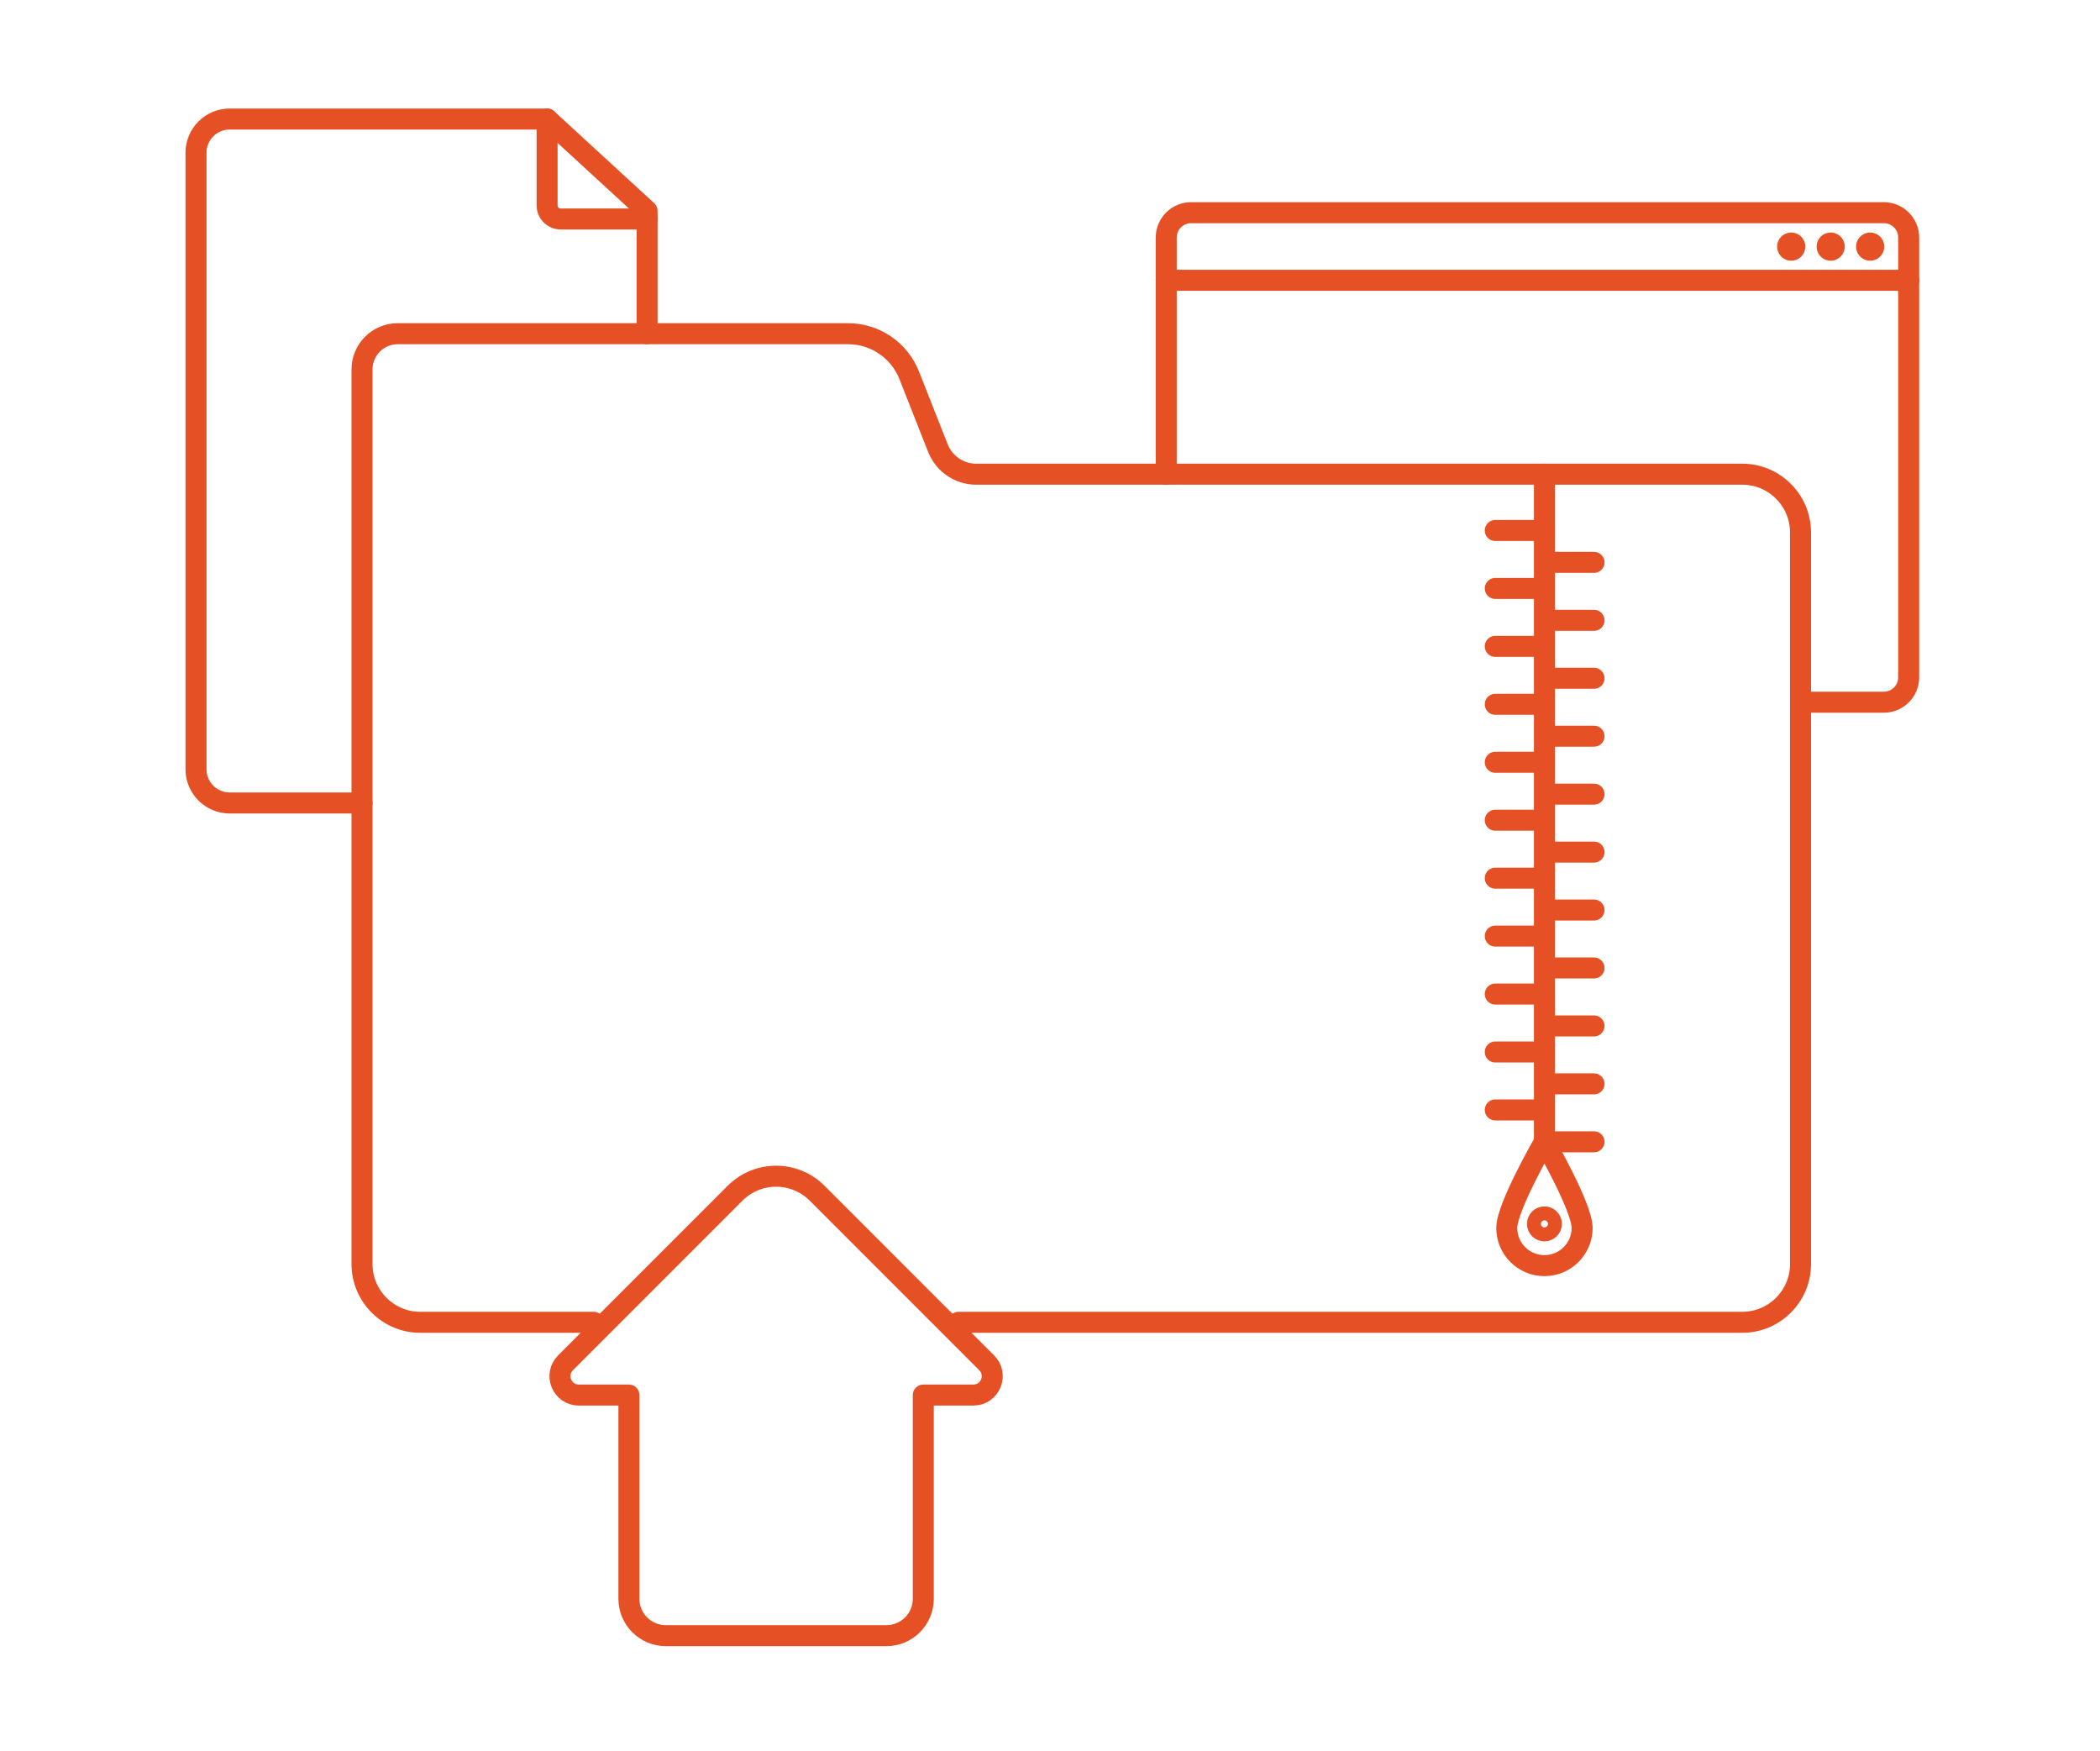
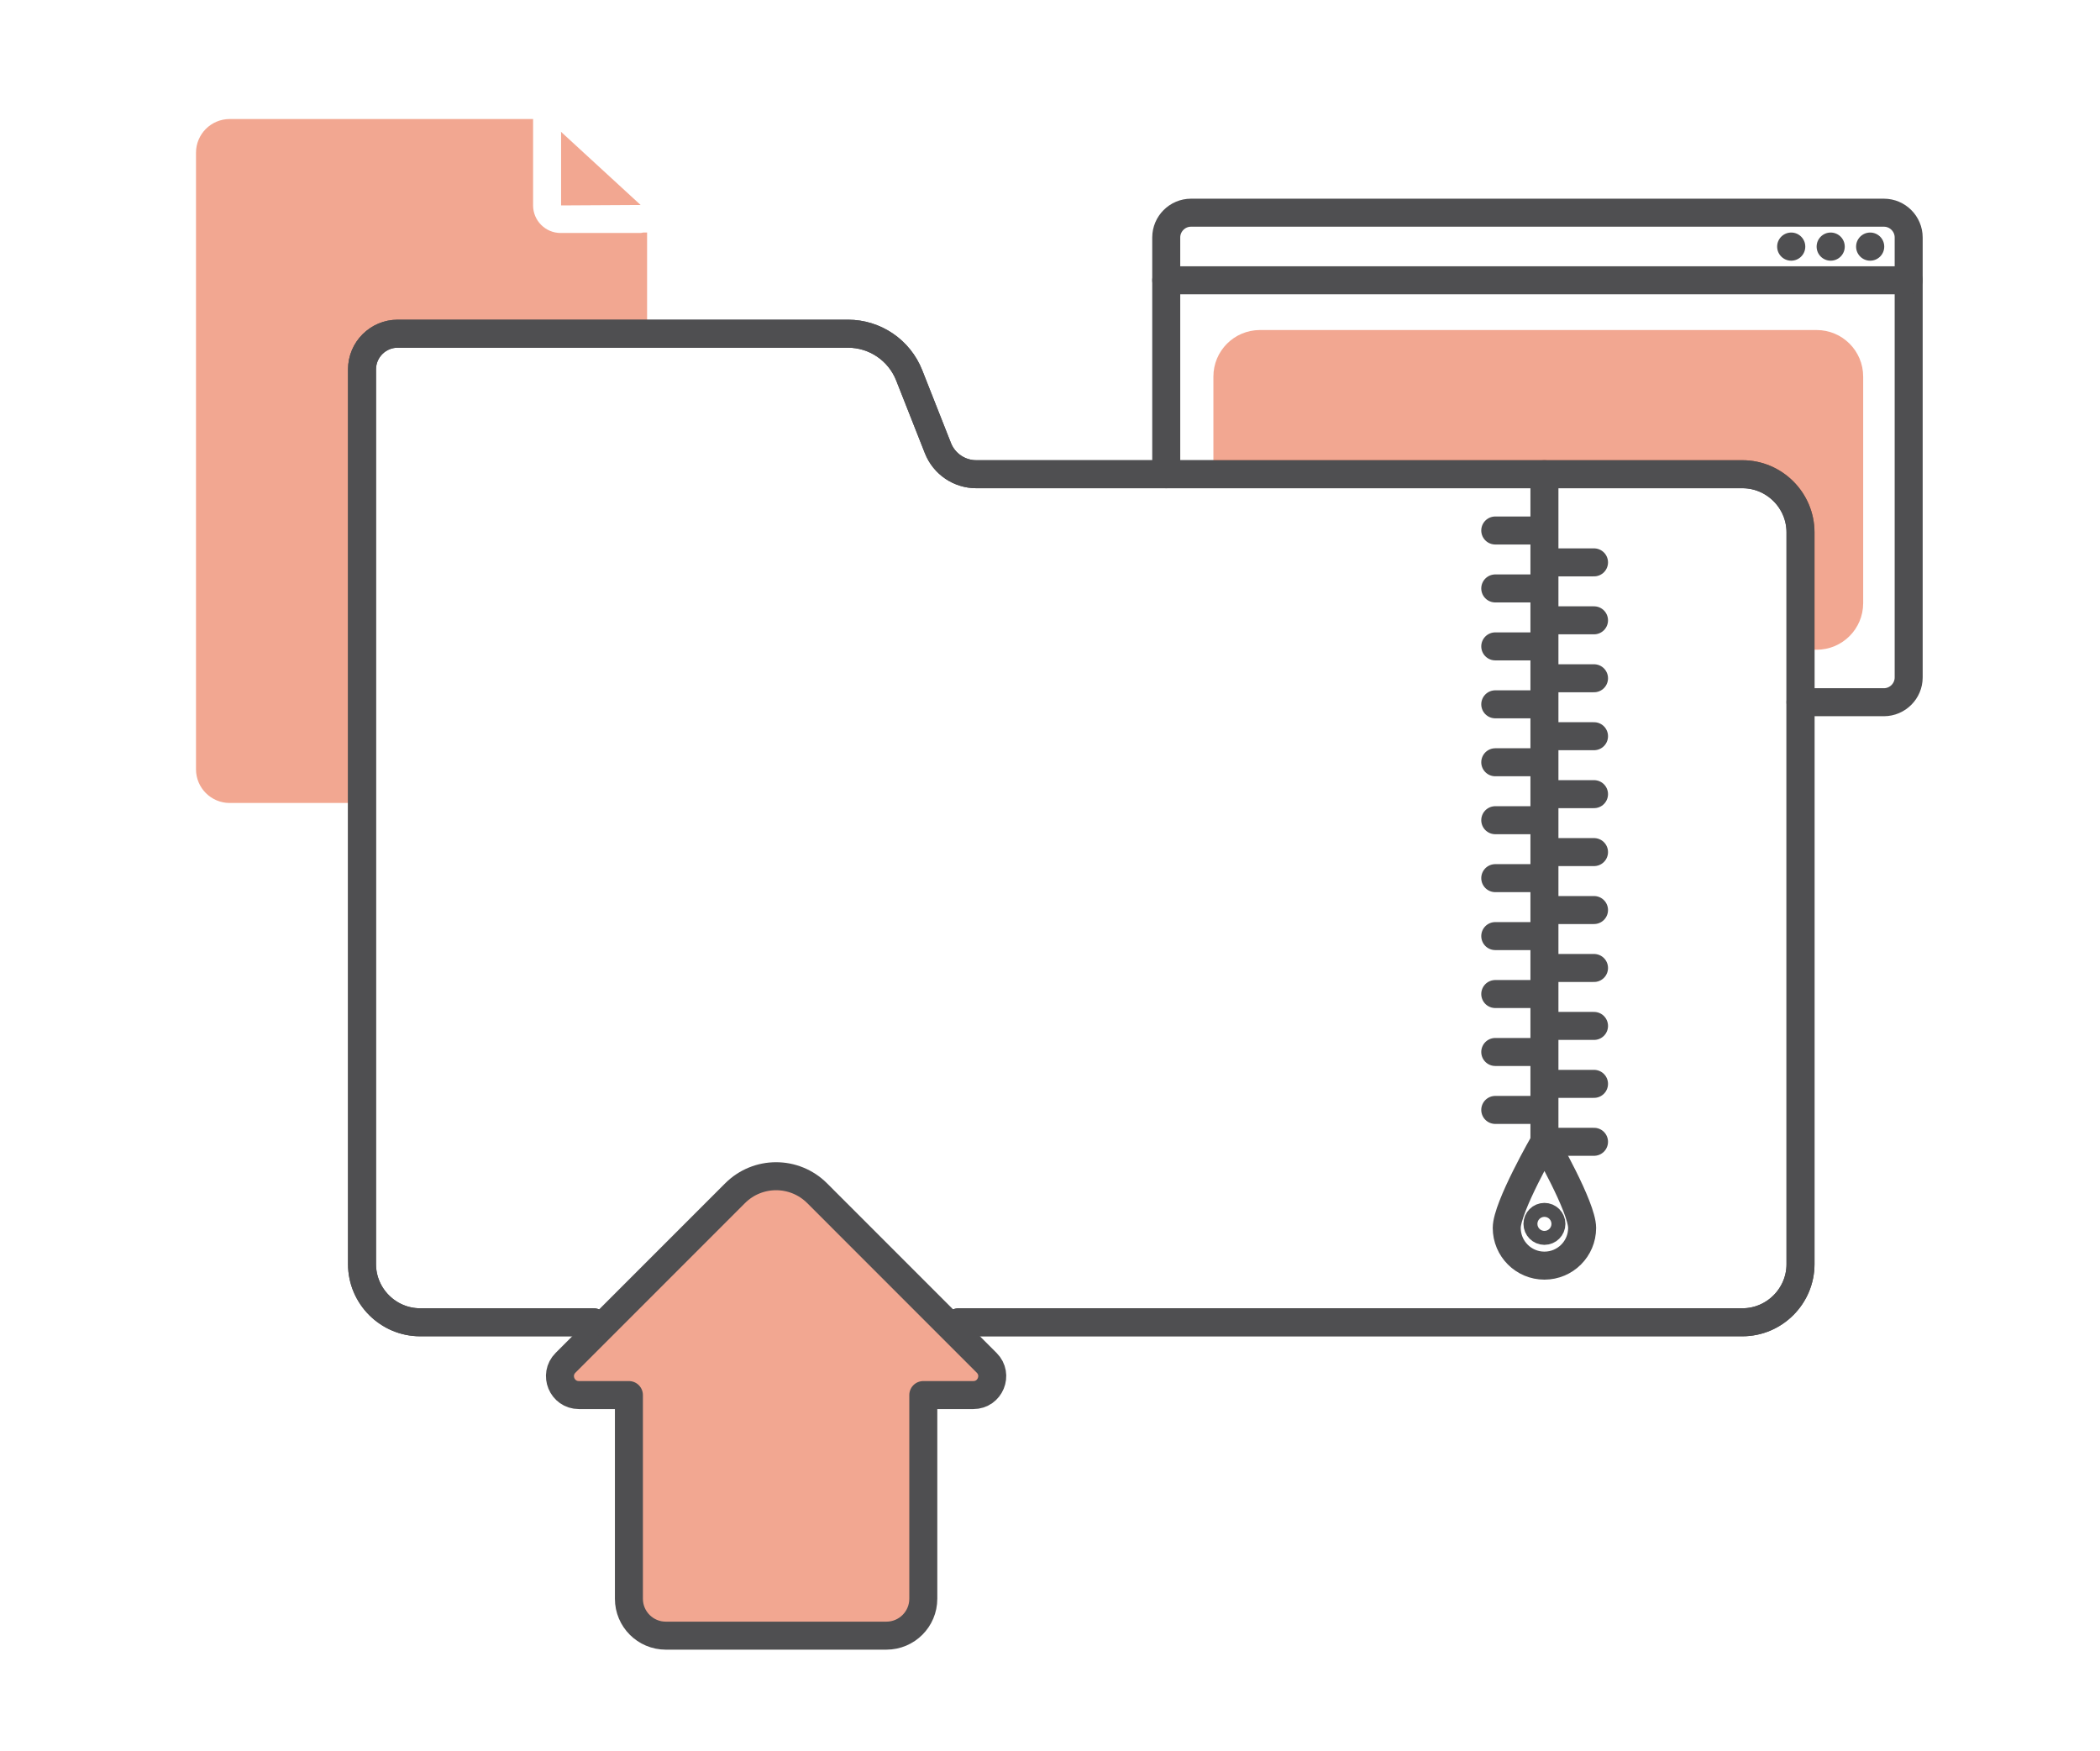
<svg xmlns="http://www.w3.org/2000/svg" width="300px" height="250px" viewBox="0 0 300 250" version="1.1">
-   <g id="Illustrations-/-ZIP" stroke="none" stroke-width="1" fill="none" fill-rule="evenodd">
-     <g id="Group-69" transform="translate(28, 17)">
-       <path d="M108.938,171.851 L220.915,171.851 C225.481,171.851 229.217,168.114 229.217,163.548 L229.217,59.031 C229.217,54.465 225.481,50.727 220.915,50.727 L111.465,50.727 C109.049,50.727 106.878,49.251 105.991,47.002 L101.889,36.609 C100.473,33.019 97.005,30.66 93.146,30.66 L28.803,30.66 C26.006,30.66 23.718,32.949 23.718,35.745 L23.718,59.031 L23.718,64.656 L23.718,163.548 C23.718,168.114 27.455,171.851 32.021,171.851 L56.806,171.851" id="Stroke-1" stroke="#E65025" stroke-width="3" stroke-linecap="round" stroke-linejoin="round" />
-       <line x1="192.633" y1="50.727" x2="192.633" y2="146.073" id="Stroke-3" stroke="#E65025" stroke-width="3" stroke-linecap="round" stroke-linejoin="round" />
-       <line x1="191.856" y1="58.766" x2="185.61" y2="58.766" id="Stroke-5" stroke="#E65025" stroke-width="3" stroke-linecap="round" stroke-linejoin="round" />
-       <line x1="191.856" y1="67.041" x2="185.61" y2="67.041" id="Stroke-7" stroke="#E65025" stroke-width="3" stroke-linecap="round" stroke-linejoin="round" />
-       <line x1="191.856" y1="75.317" x2="185.61" y2="75.317" id="Stroke-9" stroke="#E65025" stroke-width="3" stroke-linecap="round" stroke-linejoin="round" />
-       <line x1="191.856" y1="83.592" x2="185.61" y2="83.592" id="Stroke-11" stroke="#E65025" stroke-width="3" stroke-linecap="round" stroke-linejoin="round" />
-       <line x1="191.856" y1="91.868" x2="185.61" y2="91.868" id="Stroke-13" stroke="#E65025" stroke-width="3" stroke-linecap="round" stroke-linejoin="round" />
-       <line x1="191.856" y1="100.143" x2="185.61" y2="100.143" id="Stroke-15" stroke="#E65025" stroke-width="3" stroke-linecap="round" stroke-linejoin="round" />
-       <line x1="191.856" y1="108.419" x2="185.61" y2="108.419" id="Stroke-17" stroke="#E65025" stroke-width="3" stroke-linecap="round" stroke-linejoin="round" />
-       <line x1="191.856" y1="116.694" x2="185.61" y2="116.694" id="Stroke-19" stroke="#E65025" stroke-width="3" stroke-linecap="round" stroke-linejoin="round" />
-       <line x1="191.856" y1="124.97" x2="185.61" y2="124.97" id="Stroke-21" stroke="#E65025" stroke-width="3" stroke-linecap="round" stroke-linejoin="round" />
-       <line x1="191.856" y1="133.245" x2="185.61" y2="133.245" id="Stroke-23" stroke="#E65025" stroke-width="3" stroke-linecap="round" stroke-linejoin="round" />
-       <line x1="191.856" y1="141.52" x2="185.61" y2="141.52" id="Stroke-25" stroke="#E65025" stroke-width="3" stroke-linecap="round" stroke-linejoin="round" />
-       <line x1="199.717" y1="63.319" x2="193.471" y2="63.319" id="Stroke-27" stroke="#E65025" stroke-width="3" stroke-linecap="round" stroke-linejoin="round" />
-       <line x1="199.717" y1="71.595" x2="193.471" y2="71.595" id="Stroke-29" stroke="#E65025" stroke-width="3" stroke-linecap="round" stroke-linejoin="round" />
-       <line x1="199.717" y1="79.871" x2="193.471" y2="79.871" id="Stroke-31" stroke="#E65025" stroke-width="3" stroke-linecap="round" stroke-linejoin="round" />
-       <line x1="199.717" y1="88.146" x2="193.471" y2="88.146" id="Stroke-33" stroke="#E65025" stroke-width="3" stroke-linecap="round" stroke-linejoin="round" />
-       <line x1="199.717" y1="96.421" x2="193.471" y2="96.421" id="Stroke-35" stroke="#E65025" stroke-width="3" stroke-linecap="round" stroke-linejoin="round" />
-       <line x1="199.717" y1="104.697" x2="193.471" y2="104.697" id="Stroke-37" stroke="#E65025" stroke-width="3" stroke-linecap="round" stroke-linejoin="round" />
-       <line x1="199.717" y1="112.972" x2="193.471" y2="112.972" id="Stroke-39" stroke="#E65025" stroke-width="3" stroke-linecap="round" stroke-linejoin="round" />
-       <line x1="199.717" y1="121.247" x2="193.471" y2="121.247" id="Stroke-41" stroke="#E65025" stroke-width="3" stroke-linecap="round" stroke-linejoin="round" />
-       <line x1="199.717" y1="129.523" x2="193.471" y2="129.523" id="Stroke-43" stroke="#E65025" stroke-width="3" stroke-linecap="round" stroke-linejoin="round" />
-       <line x1="199.717" y1="137.799" x2="193.471" y2="137.799" id="Stroke-45" stroke="#E65025" stroke-width="3" stroke-linecap="round" stroke-linejoin="round" />
-       <line x1="199.717" y1="146.074" x2="193.471" y2="146.074" id="Stroke-47" stroke="#E65025" stroke-width="3" stroke-linecap="round" stroke-linejoin="round" />
-       <path d="M187.249,158.375 C187.249,155.4 192.633,146.073 192.633,146.073 C192.633,146.073 198.018,155.4 198.018,158.375 C198.018,161.349 195.607,163.759 192.633,163.759 C189.659,163.759 187.249,161.349 187.249,158.375 Z" id="Stroke-49" stroke="#E65025" stroke-width="3" stroke-linecap="round" stroke-linejoin="round" />
-       <path d="M191.638,157.797 C191.638,157.247 192.083,156.801 192.633,156.801 C193.184,156.801 193.629,157.247 193.629,157.797 C193.629,158.347 193.184,158.793 192.633,158.793 C192.083,158.793 191.638,158.347 191.638,157.797 Z" id="Stroke-51" stroke="#E65025" stroke-width="3" stroke-linecap="round" stroke-linejoin="round" />
-       <path d="M61.845,182.246 L61.845,211.336 C61.845,214.247 64.204,216.607 67.116,216.607 L98.628,216.607 C101.539,216.607 103.9,214.247 103.9,211.336 L103.9,182.246 L111.047,182.246 C113.451,182.246 114.656,179.339 112.955,177.639 L88.735,153.418 C85.496,150.181 80.247,150.181 77.01,153.418 L52.789,177.639 C51.089,179.339 52.293,182.246 54.698,182.246 L61.845,182.246 Z" id="Stroke-53" stroke="#E65025" stroke-width="3" stroke-linecap="round" stroke-linejoin="round" />
-       <path d="M138.606,50.728 L138.606,16.916 C138.606,14.97 140.199,13.377 142.146,13.377 L241.129,13.377 C243.077,13.377 244.669,14.97 244.669,16.916 L244.669,79.751 C244.669,81.698 243.077,83.291 241.129,83.291 L229.217,83.291" id="Stroke-55" stroke="#E65025" stroke-width="3" stroke-linecap="round" stroke-linejoin="round" />
-       <line x1="138.606" y1="23.03" x2="244.669" y2="23.03" id="Stroke-57" stroke="#E65025" stroke-width="3" stroke-linecap="round" stroke-linejoin="round" />
-       <path d="M239.167,16.213 C238.058,16.213 237.157,17.113 237.157,18.223 C237.157,19.333 238.058,20.233 239.167,20.233 C240.277,20.233 241.177,19.333 241.177,18.223 C241.177,17.113 240.277,16.213 239.167,16.213" id="Fill-59" fill="#E65025" />
-       <path d="M233.528,16.213 C232.418,16.213 231.518,17.113 231.518,18.223 C231.518,19.333 232.418,20.233 233.528,20.233 C234.637,20.233 235.537,19.333 235.537,18.223 C235.537,17.113 234.637,16.213 233.528,16.213" id="Fill-61" fill="#E65025" />
-       <path d="M227.888,16.213 C226.779,16.213 225.878,17.113 225.878,18.223 C225.878,19.333 226.779,20.233 227.888,20.233 C228.998,20.233 229.898,19.333 229.898,18.223 C229.898,17.113 228.998,16.213 227.888,16.213" id="Fill-63" fill="#E65025" />
-       <path d="M23.718,97.683 L4.815,97.683 C2.156,97.683 0,95.528 0,92.869 L0,4.815 C0,2.156 2.156,0 4.815,0 L50.156,0 L64.441,13.123 L64.441,30.66" id="Stroke-65" stroke="#E65025" stroke-width="3" stroke-linecap="round" stroke-linejoin="round" />
-       <path d="M50.156,0 L50.156,12.34 C50.156,13.409 51.022,14.275 52.091,14.275 L64.44,14.275" id="Stroke-67" stroke="#E65025" stroke-width="3" stroke-linecap="round" stroke-linejoin="round" />
-     </g>
+   <g id="Illustrations-/-ZIP-2" stroke="none" stroke-width="1" fill="none" fill-rule="evenodd">
+     <path d="M91.44,29.276 C91.469,29.276 91.498,29.284 91.527,29.285 L80.137,18.82 C80.143,18.881 80.156,18.939 80.156,19 L80.156,29.34 L91.44,29.276 Z" id="Fill-1" class="-fillPrimary" fill-opacity="0.5" fill="#E65025" />
+     <path d="M91.886,33.212 C91.743,33.247 91.596,33.275 91.441,33.275 L80.091,33.275 C77.921,33.275 76.156,31.511 76.156,29.341 L76.156,20.75 L76.156,19 L76.156,17 L32.816,17 C30.155,17 28,19.155 28,21.815 L28,109.868 C28,112.527 30.155,114.683 32.816,114.683 L51.718,114.683 L51.718,81.656 L51.718,76.03 L51.718,52.744 C51.718,49.947 54.005,47.659 56.803,47.659 L92.441,47.659 L92.441,33.212 L91.886,33.212 Z" id="Fill-3" class="-fillPrimary" fill-opacity="0.5" fill="#E65025" />
+     <path d="M136.937,188.85 L248.914,188.85 C253.48,188.85 257.216,185.114 257.216,180.547 L257.216,76.031 C257.216,71.464 253.48,67.728 248.914,67.728 L139.464,67.728 C137.048,67.728 134.877,66.25 133.99,64.002 L129.888,53.609 C128.472,50.019 125.004,47.66 121.145,47.66 L56.802,47.66 C54.005,47.66 51.717,49.948 51.717,52.745 L51.717,76.031 L51.717,81.657 L51.717,180.547 C51.717,185.114 55.454,188.85 60.02,188.85 L84.805,188.85" id="Stroke-6" stroke="#4F4F51" stroke-width="4" stroke-linecap="round" stroke-linejoin="round" />
+     <line x1="220.633" y1="67.728" x2="220.633" y2="163.074" id="Stroke-8" stroke="#4F4F51" stroke-width="4" stroke-linecap="round" stroke-linejoin="round" />
+     <line x1="219.855" y1="75.766" x2="213.609" y2="75.766" id="Stroke-10" stroke="#4F4F51" stroke-width="4" stroke-linecap="round" stroke-linejoin="round" />
+     <line x1="219.855" y1="84.041" x2="213.609" y2="84.041" id="Stroke-12" stroke="#4F4F51" stroke-width="4" stroke-linecap="round" stroke-linejoin="round" />
+     <line x1="219.855" y1="92.317" x2="213.609" y2="92.317" id="Stroke-14" stroke="#4F4F51" stroke-width="4" stroke-linecap="round" stroke-linejoin="round" />
+     <line x1="219.855" y1="100.592" x2="213.609" y2="100.592" id="Stroke-16" stroke="#4F4F51" stroke-width="4" stroke-linecap="round" stroke-linejoin="round" />
+     <line x1="219.855" y1="108.867" x2="213.609" y2="108.867" id="Stroke-18" stroke="#4F4F51" stroke-width="4" stroke-linecap="round" stroke-linejoin="round" />
+     <line x1="219.855" y1="117.143" x2="213.609" y2="117.143" id="Stroke-20" stroke="#4F4F51" stroke-width="4" stroke-linecap="round" stroke-linejoin="round" />
+     <line x1="219.855" y1="125.418" x2="213.609" y2="125.418" id="Stroke-22" stroke="#4F4F51" stroke-width="4" stroke-linecap="round" stroke-linejoin="round" />
+     <line x1="219.855" y1="133.693" x2="213.609" y2="133.693" id="Stroke-24" stroke="#4F4F51" stroke-width="4" stroke-linecap="round" stroke-linejoin="round" />
+     <line x1="219.855" y1="141.969" x2="213.609" y2="141.969" id="Stroke-26" stroke="#4F4F51" stroke-width="4" stroke-linecap="round" stroke-linejoin="round" />
+     <line x1="219.855" y1="150.244" x2="213.609" y2="150.244" id="Stroke-28" stroke="#4F4F51" stroke-width="4" stroke-linecap="round" stroke-linejoin="round" />
+     <line x1="219.855" y1="158.52" x2="213.609" y2="158.52" id="Stroke-30" stroke="#4F4F51" stroke-width="4" stroke-linecap="round" stroke-linejoin="round" />
+     <line x1="227.717" y1="80.319" x2="221.471" y2="80.319" id="Stroke-32" stroke="#4F4F51" stroke-width="4" stroke-linecap="round" stroke-linejoin="round" />
+     <line x1="227.717" y1="88.595" x2="221.471" y2="88.595" id="Stroke-34" stroke="#4F4F51" stroke-width="4" stroke-linecap="round" stroke-linejoin="round" />
+     <line x1="227.717" y1="96.87" x2="221.471" y2="96.87" id="Stroke-36" stroke="#4F4F51" stroke-width="4" stroke-linecap="round" stroke-linejoin="round" />
+     <line x1="227.717" y1="105.146" x2="221.471" y2="105.146" id="Stroke-38" stroke="#4F4F51" stroke-width="4" stroke-linecap="round" stroke-linejoin="round" />
+     <line x1="227.717" y1="113.421" x2="221.471" y2="113.421" id="Stroke-40" stroke="#4F4F51" stroke-width="4" stroke-linecap="round" stroke-linejoin="round" />
+     <line x1="227.717" y1="121.696" x2="221.471" y2="121.696" id="Stroke-42" stroke="#4F4F51" stroke-width="4" stroke-linecap="round" stroke-linejoin="round" />
+     <line x1="227.717" y1="129.972" x2="221.471" y2="129.972" id="Stroke-44" stroke="#4F4F51" stroke-width="4" stroke-linecap="round" stroke-linejoin="round" />
+     <line x1="227.717" y1="138.247" x2="221.471" y2="138.247" id="Stroke-46" stroke="#4F4F51" stroke-width="4" stroke-linecap="round" stroke-linejoin="round" />
+     <line x1="227.717" y1="146.523" x2="221.471" y2="146.523" id="Stroke-48" stroke="#4F4F51" stroke-width="4" stroke-linecap="round" stroke-linejoin="round" />
+     <line x1="227.717" y1="154.798" x2="221.471" y2="154.798" id="Stroke-50" stroke="#4F4F51" stroke-width="4" stroke-linecap="round" stroke-linejoin="round" />
+     <line x1="227.717" y1="163.073" x2="221.471" y2="163.073" id="Stroke-52" stroke="#4F4F51" stroke-width="4" stroke-linecap="round" stroke-linejoin="round" />
+     <path d="M215.249,175.374 C215.249,172.4 220.633,163.073 220.633,163.073 C220.633,163.073 226.018,172.4 226.018,175.374 C226.018,178.348 223.607,180.759 220.633,180.759 C217.659,180.759 215.249,178.348 215.249,175.374 Z" id="Stroke-54" stroke="#4F4F51" stroke-width="4" stroke-linecap="round" stroke-linejoin="round" />
+     <path d="M219.637,174.796 C219.637,174.246 220.083,173.8 220.632,173.8 C221.184,173.8 221.629,174.246 221.629,174.796 C221.629,175.347 221.184,175.792 220.632,175.792 C220.083,175.792 219.637,175.347 219.637,174.796 Z" id="Stroke-56" stroke="#4F4F51" stroke-width="4" stroke-linecap="round" stroke-linejoin="round" />
+     <path d="M89.844,199.245 L89.844,228.336 C89.844,231.247 92.204,233.606 95.115,233.606 L126.627,233.606 C129.538,233.606 131.899,231.247 131.899,228.336 L131.899,199.245 L139.047,199.245 C141.451,199.245 142.655,196.339 140.954,194.639 L116.734,170.418 C113.496,167.18 108.246,167.18 105.01,170.418 L80.788,194.639 C79.088,196.339 80.293,199.245 82.698,199.245 L89.844,199.245 Z" id="Fill-58" class="-fillPrimary" fill-opacity="0.5" fill="#E65025" />
+     <path d="M89.844,199.245 L89.844,228.336 C89.844,231.247 92.204,233.606 95.115,233.606 L126.627,233.606 C129.538,233.606 131.899,231.247 131.899,228.336 L131.899,199.245 L139.047,199.245 C141.451,199.245 142.655,196.339 140.954,194.639 L116.734,170.418 C113.496,167.18 108.246,167.18 105.01,170.418 L80.788,194.639 C79.088,196.339 80.293,199.245 82.698,199.245 L89.844,199.245 Z" id="Stroke-60" stroke="#4F4F51" stroke-width="4" stroke-linecap="round" stroke-linejoin="round" />
+     <path d="M166.605,67.728 L166.605,33.917 C166.605,31.97 168.198,30.377 170.145,30.377 L269.128,30.377 C271.076,30.377 272.668,31.97 272.668,33.917 L272.668,96.751 C272.668,98.699 271.076,100.291 269.128,100.291 L257.216,100.291" id="Stroke-62" stroke="#4F4F51" stroke-width="4" stroke-linecap="round" stroke-linejoin="round" />
+     <line x1="166.605" y1="40.029" x2="272.668" y2="40.029" id="Stroke-64" stroke="#4F4F51" stroke-width="4" stroke-linecap="round" stroke-linejoin="round" />
+     <path d="M265.157,35.222 C265.157,34.113 266.057,33.212 267.167,33.212 C268.277,33.212 269.177,34.113 269.177,35.222 C269.177,36.332 268.277,37.232 267.167,37.232 C266.057,37.232 265.157,36.332 265.157,35.222" id="Fill-66" fill="#4F4F51" />
+     <path d="M259.517,35.222 C259.517,34.113 260.417,33.212 261.527,33.212 C262.637,33.212 263.537,34.113 263.537,35.222 C263.537,36.332 262.637,37.232 261.527,37.232 C260.417,37.232 259.517,36.332 259.517,35.222" id="Fill-68" fill="#4F4F51" />
+     <path d="M253.878,35.222 C253.878,34.113 254.778,33.212 255.888,33.212 C256.998,33.212 257.898,34.113 257.898,35.222 C257.898,36.332 256.998,37.232 255.888,37.232 C254.778,37.232 253.878,36.332 253.878,35.222" id="Fill-70" fill="#4F4F51" />
+     <path d="M259.522,47.136 L179.989,47.136 C176.319,47.136 173.343,50.112 173.343,53.782 L173.343,67.728 L248.914,67.728 C253.48,67.728 257.216,71.464 257.216,76.031 L257.216,92.795 L259.522,92.795 C263.192,92.795 266.167,89.821 266.167,86.151 L266.167,53.782 C266.167,50.112 263.192,47.136 259.522,47.136" id="Fill-72" class="-fillPrimary" fill-opacity="0.5" fill="#E65025" />
+     <path d="M136.937,188.85 L248.914,188.85 C253.48,188.85 257.216,185.114 257.216,180.547 L257.216,76.031 C257.216,71.464 253.48,67.728 248.914,67.728 L139.464,67.728 C137.048,67.728 134.877,66.25 133.99,64.002 L129.888,53.609 C128.472,50.019 125.004,47.66 121.145,47.66 L56.802,47.66 C54.005,47.66 51.717,49.948 51.717,52.745 L51.717,76.031 L51.717,81.657 L51.717,180.547 C51.717,185.114 55.454,188.85 60.02,188.85 L84.805,188.85" id="Stroke-74" stroke="#4F4F51" stroke-width="4" stroke-linecap="round" stroke-linejoin="round" />
  </g>
</svg>
